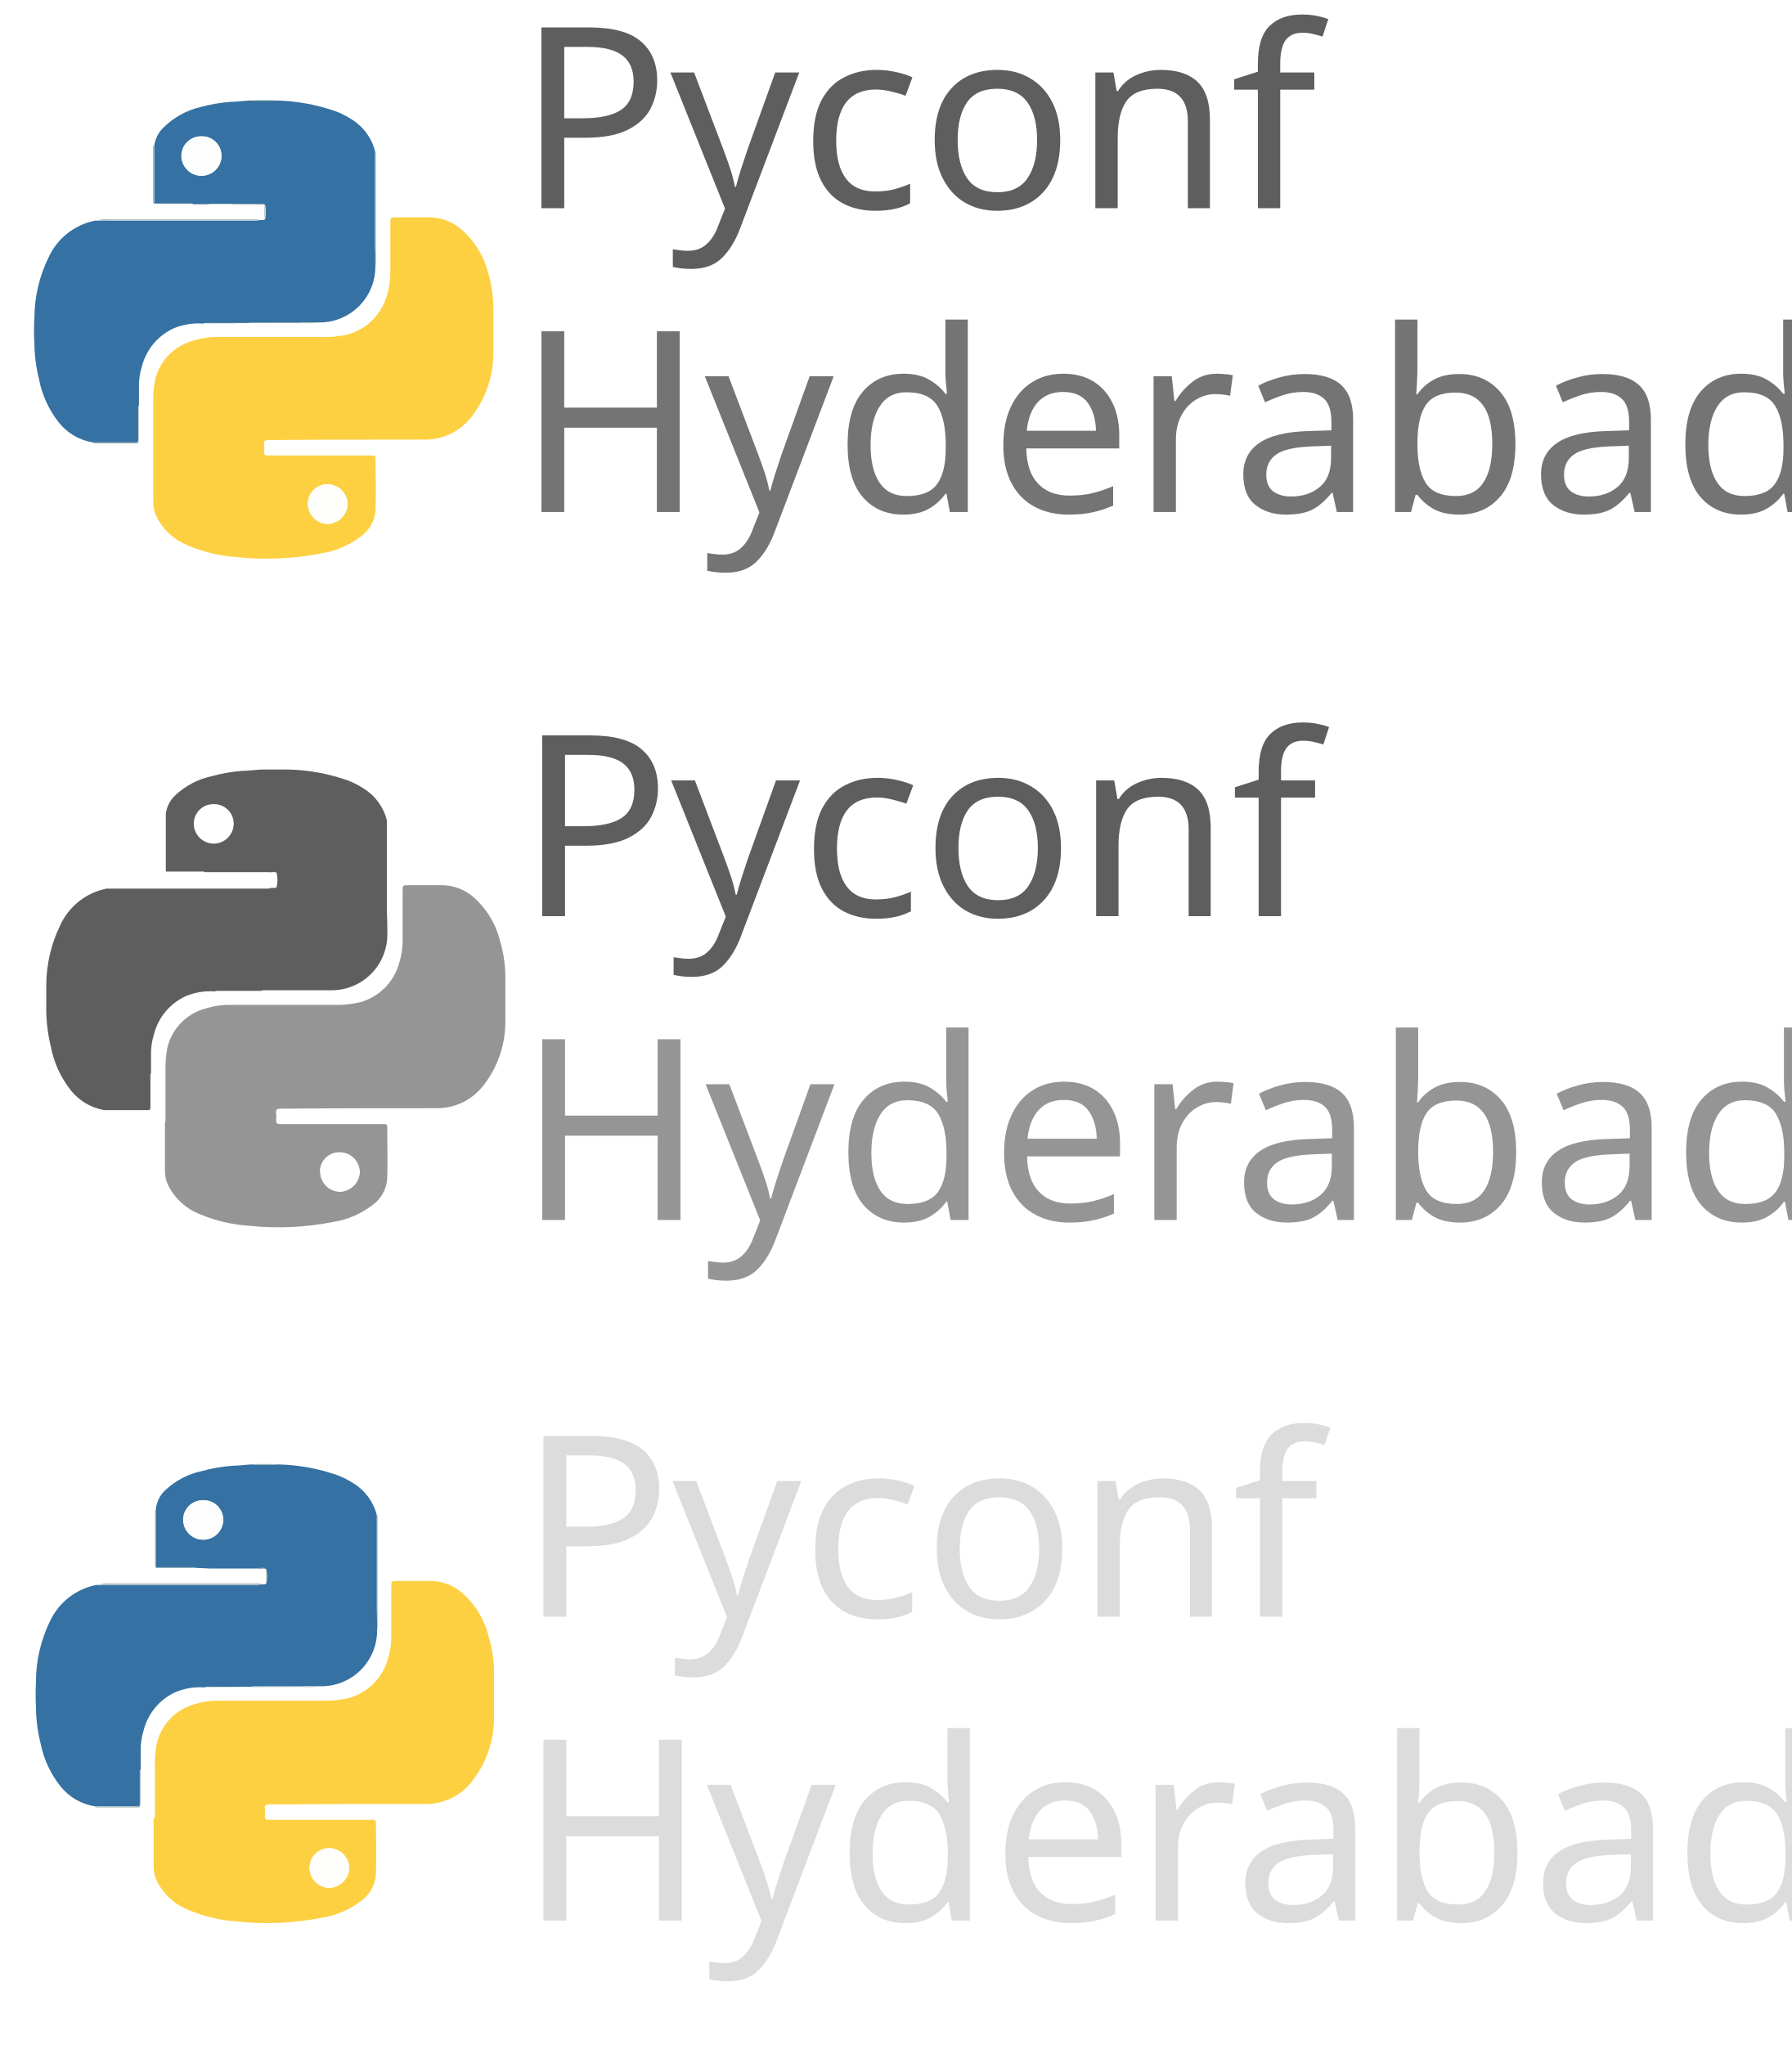
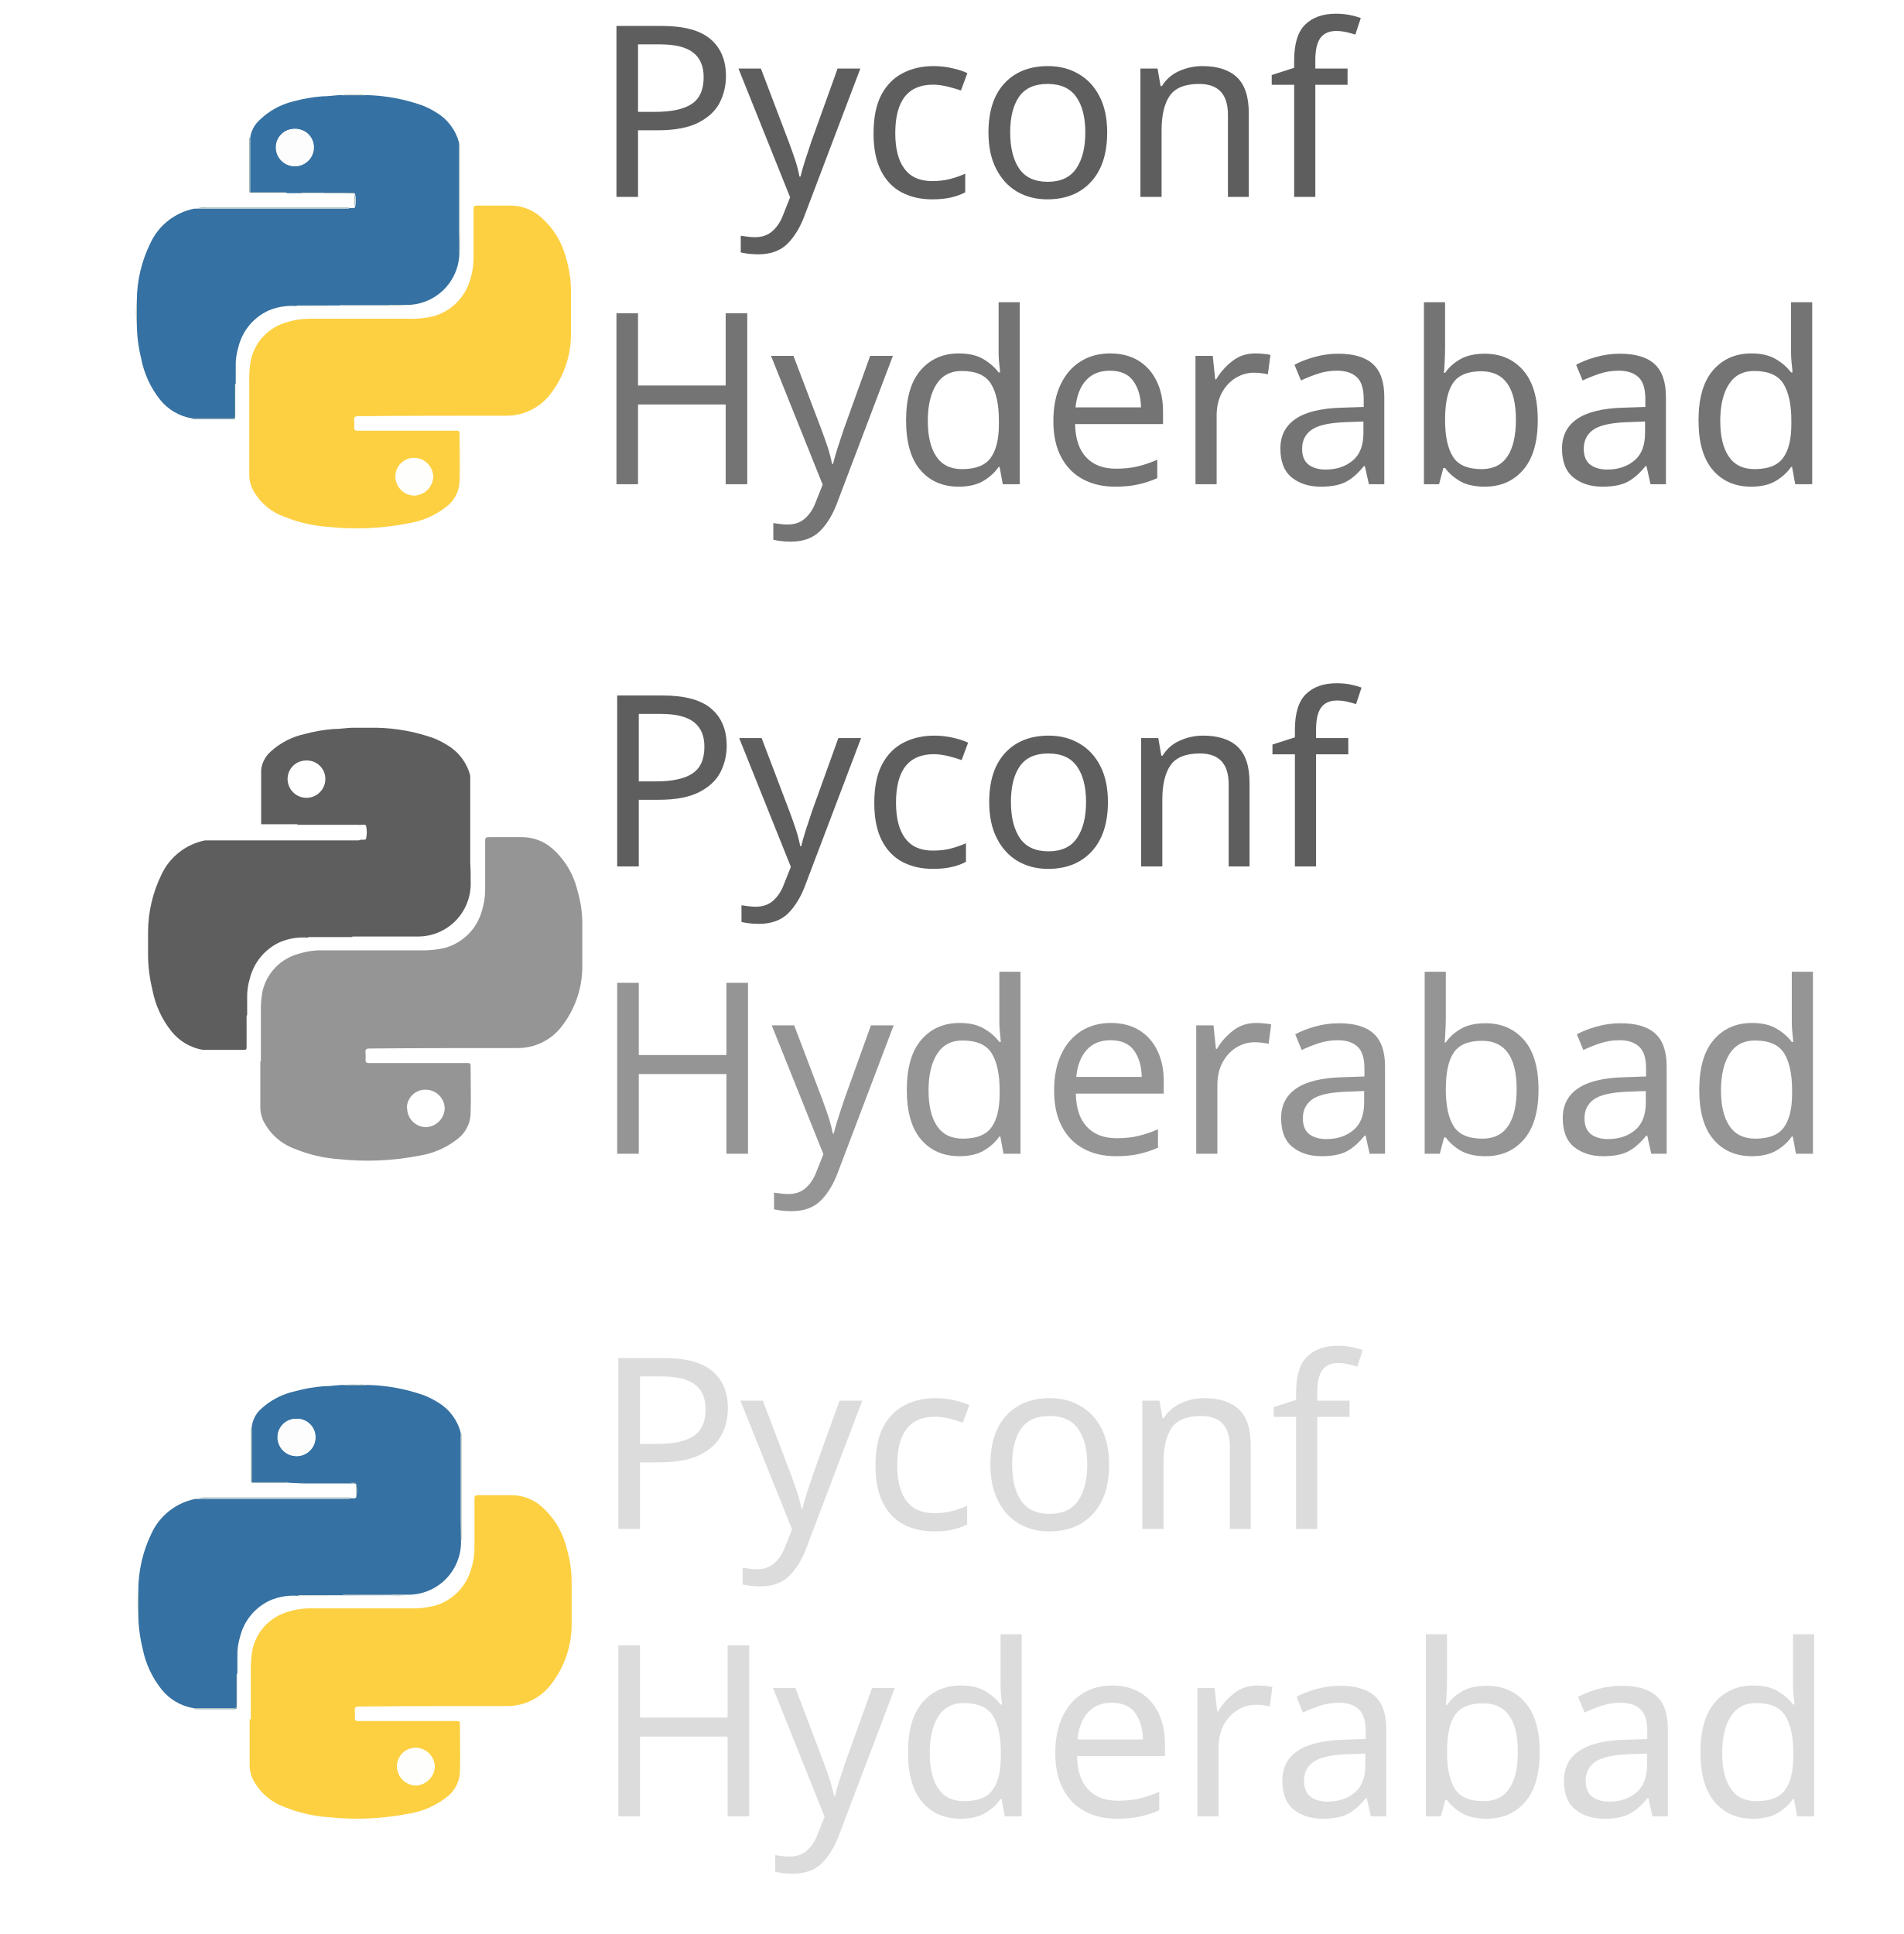
- <svg xmlns="http://www.w3.org/2000/svg" id="Layer_1" data-name="Layer 1" viewBox="0 0 184 210">
+ <svg xmlns="http://www.w3.org/2000/svg" id="Layer_1" data-name="Layer 1" x="0px" y="0px" width="185px" height="188px" viewBox="0 0 184 210">
  <defs>
    <style>.cls-1{fill:#fdd042;}.cls-2{fill:#3571a2;}.cls-3{fill:#769498;}.cls-4{fill:#bdc6b8;}.cls-5{fill:#8da49d;}.cls-6{fill:#6a8e98;}.cls-7{fill:#d3d8cc;}.cls-8{fill:#b4c0b2;}.cls-9{fill:#fefefd;}.cls-10{fill:#fdfdfd;}.cls-11,.cls-14{font-size:26px;font-family:PlantagenetCherokee, Plantagenet Cherokee;}.cls-11,.cls-15{fill:#5e5e5e;}.cls-12{fill:#747474;}.cls-13{fill:#959595;}.cls-14{fill:#dcdcdc;}</style>
  </defs>
  <path class="cls-1" d="M15.74,46.64c0-1.72,0-3.44,0-5.17a11.4,11.4,0,0,1,.16-2.33,5.47,5.47,0,0,1,4-4.17,8,8,0,0,1,2.52-.36q5.3,0,10.59,0a10.13,10.13,0,0,0,2.72-.27,5.76,5.76,0,0,0,4-4,7.61,7.61,0,0,0,.36-2.38c0-1.67,0-3.35,0-5,0-.64,0-.64.62-.64,1.1,0,2.21,0,3.31,0a5,5,0,0,1,3.4,1.27A8.75,8.75,0,0,1,50.13,28a12.74,12.74,0,0,1,.54,3.81c0,1.49,0,3,0,4.46a10.58,10.58,0,0,1-2.14,6.39,6,6,0,0,1-5,2.48c-5.31,0-10.63,0-15.94.05-.38,0-.51.1-.46.47a3.34,3.34,0,0,1,0,.74c0,.3.09.37.37.37H35l3.27,0c.22,0,.3.06.3.29,0,1.76.06,3.52,0,5.28a3.62,3.62,0,0,1-1.53,2.76,8.85,8.85,0,0,1-3.95,1.71,29.24,29.24,0,0,1-8.76.4,15.54,15.54,0,0,1-4.89-1.14,6.18,6.18,0,0,1-3.36-3,3.37,3.37,0,0,1-.34-1.5c0-1.67,0-3.34,0-5Zm15.88,5.08a2.07,2.07,0,0,0,2,2.09,2.12,2.12,0,0,0,2.08-2,2.08,2.08,0,0,0-2.08-2.07A2,2,0,0,0,31.62,51.72Z" />
  <path class="cls-2" d="M38.55,27.31a5.72,5.72,0,0,1-5.81,5.8h-7a.57.57,0,0,0-.17.06l-1,0H21a.53.53,0,0,0-.17.06,6.47,6.47,0,0,0-3,.49,5.9,5.9,0,0,0-3.26,3.92,6.64,6.64,0,0,0-.3,2.21c0,.59,0,1.19,0,1.78-.1.12-.06.26-.06.39,0,1,0,2,0,2.93,0,.47,0,.47-.49.47H9.48a5.59,5.59,0,0,1-3.41-2A10.3,10.3,0,0,1,4,38.91a16.23,16.23,0,0,1-.47-3.64v-2.6A14.27,14.27,0,0,1,5,26.41a6.67,6.67,0,0,1,4.75-3.75c.12,0,.24,0,.37,0h.11l16.07,0c.11,0,.22,0,.32-.06s.42.07.6-.08a3.14,3.14,0,0,0,0-1.49h0c-.26-.15-.55,0-.82-.06h-5l-1.56,0c-.12-.1-.26-.06-.39-.06l-3.61,0,0-5.94a3.13,3.13,0,0,1,1-1.92A7.94,7.94,0,0,1,20.56,11a16.56,16.56,0,0,1,3.1-.54c.67,0,1.35-.11,2-.14h2.67a19.67,19.67,0,0,1,6.21,1.13,9.12,9.12,0,0,1,1.61.83,5.36,5.36,0,0,1,2.37,3.25q0,4.74,0,9.49C38.54,25.8,38.55,26.55,38.55,27.31ZM20.66,14a2,2,0,0,0-2,2,2.05,2.05,0,1,0,4.1,0A2,2,0,0,0,20.66,14Z" />
  <path class="cls-3" d="M26.57,22.56c-.09.09-.21.06-.32.06l-16.07,0h-.11a2.89,2.89,0,0,1,.92-.07H26.57Z" />
  <path class="cls-4" d="M38.55,27.31c0-.75,0-1.51,0-2.26q0-4.74,0-9.49c.11.11.07.26.07.39q0,5.44,0,10.89A.78.78,0,0,1,38.55,27.31Z" />
  <path class="cls-3" d="M9.48,45.45h4.19c.49,0,.49,0,.49-.47,0-1,0-2,0-2.93,0-.13,0-.27.06-.39,0,1.21,0,2.42,0,3.63,0,.18-.07.24-.24.24l-4.26,0A1.09,1.09,0,0,1,9.48,45.45Z" />
  <path class="cls-5" d="M15.79,14.89q0,3,0,5.94a.37.37,0,0,0,0,.06c-.1-.05-.07-.15-.07-.23q0-2.71,0-5.41A.58.58,0,0,1,15.79,14.89Z" />
  <path class="cls-6" d="M25.61,33.17a.57.57,0,0,1,.17-.06H31l0,.05Z" />
  <path class="cls-6" d="M15.8,20.89a.37.37,0,0,1,0-.06l3.61,0c.13,0,.27,0,.39.06Z" />
  <path class="cls-7" d="M20.84,33.25a.53.53,0,0,1,.17-.06h3.34a.85.85,0,0,1-.21.05Z" />
  <path class="cls-4" d="M28.36,10.35H25.69a7.71,7.71,0,0,1,1.72-.06A2.32,2.32,0,0,1,28.36,10.35Z" />
  <path class="cls-8" d="M3.52,32.66v2.6A9.78,9.78,0,0,1,3.52,32.66Z" />
  <path class="cls-7" d="M21.37,20.92H23.9V21H21.58A.27.27,0,0,1,21.37,20.92Z" />
  <path class="cls-8" d="M23.9,21v-.05h2.45V21Z" />
  <path class="cls-8" d="M31,33.17l0-.05h1.7A7.53,7.53,0,0,1,31,33.17Z" />
  <path class="cls-5" d="M27.17,21a3.14,3.14,0,0,1,0,1.49Z" />
  <path class="cls-5" d="M26.36,21v-.05c.27,0,.56-.09.82.06Z" />
  <path class="cls-7" d="M24.49,33.19h.07S24.52,33.22,24.49,33.19Z" />
  <path class="cls-9" d="M31.62,51.72a2,2,0,0,1,2-2,2.08,2.08,0,0,1,2.08,2.07,2.12,2.12,0,0,1-2.08,2A2.07,2.07,0,0,1,31.62,51.72Z" />
  <path class="cls-10" d="M20.66,14a2,2,0,0,1,2.06,2,2.05,2.05,0,1,1-4.1,0A2,2,0,0,1,20.66,14Z" />
  <text class="cls-11" transform="translate(53.09 21.38)">Pyconf<tspan class="cls-12">
      <tspan x="0" y="31.2">Hyderabad</tspan>
    </tspan>
  </text>
  <text class="cls-11" transform="translate(53.17 94.08)">Pyconf<tspan class="cls-13">
      <tspan x="0" y="31.2">Hyderabad</tspan>
    </tspan>
  </text>
  <path class="cls-1" d="M15.91,186.7c0-1.72,0-3.44,0-5.17a11.4,11.4,0,0,1,.16-2.33A5.47,5.47,0,0,1,20,175a8,8,0,0,1,2.52-.36q5.3,0,10.59,0a10.13,10.13,0,0,0,2.72-.27,5.76,5.76,0,0,0,4-4,7.61,7.61,0,0,0,.36-2.38c0-1.67,0-3.35,0-5,0-.64,0-.64.62-.64,1.1,0,2.21,0,3.31,0a5,5,0,0,1,3.4,1.27,8.75,8.75,0,0,1,2.68,4.49,12.74,12.74,0,0,1,.54,3.81c0,1.49,0,3,0,4.46a10.58,10.58,0,0,1-2.14,6.39,6,6,0,0,1-5,2.48c-5.31,0-10.63,0-15.94.05-.38,0-.51.1-.46.47a3.34,3.34,0,0,1,0,.74c0,.3.09.37.37.37h7.47l3.27,0c.22,0,.3.06.3.29,0,1.76.06,3.52,0,5.28a3.62,3.62,0,0,1-1.53,2.76,8.85,8.85,0,0,1-3.95,1.71,29.24,29.24,0,0,1-8.76.4,15.54,15.54,0,0,1-4.89-1.14,6.18,6.18,0,0,1-3.36-3,3.37,3.37,0,0,1-.34-1.5c0-1.67,0-3.34,0-5Zm15.88,5.08a2.07,2.07,0,0,0,2,2.09,2.12,2.12,0,0,0,2.08-2,2.08,2.08,0,0,0-2.08-2.07A2,2,0,0,0,31.79,191.78Z" />
  <path class="cls-2" d="M38.73,167.36a5.72,5.72,0,0,1-5.81,5.8H26a.57.57,0,0,0-.17.06l-1,0H21.18a.53.53,0,0,0-.17.06,6.47,6.47,0,0,0-3,.49,5.9,5.9,0,0,0-3.26,3.92,6.64,6.64,0,0,0-.3,2.21c0,.59,0,1.19,0,1.78-.1.12-.06.26-.06.39,0,1,0,2,0,2.93,0,.47,0,.47-.49.47H9.65a5.59,5.59,0,0,1-3.41-2A10.3,10.3,0,0,1,4.16,179a16.23,16.23,0,0,1-.47-3.64v-2.6a14.27,14.27,0,0,1,1.43-6.25,6.67,6.67,0,0,1,4.75-3.75c.12,0,.24,0,.37,0h.11l16.07,0c.11,0,.22,0,.32-.06s.42.07.6-.08a3.14,3.14,0,0,0,0-1.49h0c-.26-.15-.55,0-.82-.06h-5L20,161c-.12-.1-.26-.06-.39-.06l-3.61,0,0-5.94A3.13,3.13,0,0,1,17,153a7.94,7.94,0,0,1,3.74-1.94,16.56,16.56,0,0,1,3.1-.54c.67,0,1.35-.11,2-.14h2.67a19.67,19.67,0,0,1,6.21,1.13,9.12,9.12,0,0,1,1.61.83,5.36,5.36,0,0,1,2.37,3.25q0,4.74,0,9.49C38.72,165.86,38.72,166.61,38.73,167.36ZM20.84,154.06a2,2,0,0,0-2,2,2.05,2.05,0,1,0,4.1,0A2,2,0,0,0,20.84,154.06Z" />
  <path class="cls-3" d="M26.75,162.62c-.09.09-.21.06-.32.06l-16.07,0h-.11a2.89,2.89,0,0,1,.92-.07H26.75Z" />
  <path class="cls-4" d="M38.73,167.36c0-.75,0-1.51,0-2.26q0-4.74,0-9.49c.11.11.07.26.07.39q0,5.44,0,10.89A.78.78,0,0,1,38.73,167.36Z" />
  <path class="cls-3" d="M9.65,185.51h4.19c.49,0,.49,0,.49-.47,0-1,0-2,0-2.93,0-.13,0-.27.06-.39,0,1.21,0,2.42,0,3.63,0,.18-.07.24-.24.24l-4.26,0A1.09,1.09,0,0,1,9.65,185.51Z" />
  <path class="cls-5" d="M16,154.95q0,3,0,5.94a.37.37,0,0,0,0,.06c-.1-.05-.07-.15-.07-.23q0-2.71,0-5.41A.58.58,0,0,1,16,154.95Z" />
  <path class="cls-6" d="M25.79,173.23a.57.57,0,0,1,.17-.06h5.27l0,.05Z" />
  <path class="cls-6" d="M16,161a.37.37,0,0,1,0-.06l3.61,0c.13,0,.27,0,.39.06Z" />
  <path class="cls-7" d="M21,173.31a.53.53,0,0,1,.17-.06h3.34a.85.85,0,0,1-.21.05Z" />
  <path class="cls-4" d="M28.53,150.41H25.86a7.71,7.71,0,0,1,1.72-.06A2.32,2.32,0,0,1,28.53,150.41Z" />
  <path class="cls-8" d="M3.7,172.72v2.6A9.78,9.78,0,0,1,3.7,172.72Z" />
  <path class="cls-7" d="M21.55,161h2.52V161H21.75A.27.27,0,0,1,21.55,161Z" />
  <path class="cls-8" d="M24.08,161V161h2.45V161Z" />
  <path class="cls-8" d="M31.2,173.23l0-.05h1.7A7.53,7.53,0,0,1,31.2,173.23Z" />
  <path class="cls-5" d="M27.35,161a3.14,3.14,0,0,1,0,1.49Z" />
  <path class="cls-5" d="M26.53,161V161c.27,0,.56-.09.82.06Z" />
  <path class="cls-7" d="M24.67,173.25h.07S24.69,173.28,24.67,173.25Z" />
  <path class="cls-9" d="M31.79,191.78a2,2,0,0,1,2-2,2.08,2.08,0,0,1,2.08,2.07,2.12,2.12,0,0,1-2.08,2A2.07,2.07,0,0,1,31.79,191.78Z" />
  <path class="cls-10" d="M20.84,154.06a2,2,0,0,1,2.06,2,2.05,2.05,0,1,1-4.1,0A2,2,0,0,1,20.84,154.06Z" />
  <text class="cls-14" transform="translate(53.3 166.02)">Pyconf<tspan x="0" y="31.2">Hyderabad</tspan>
  </text>
  <path class="cls-13" d="M17,115.22c0-1.72,0-3.44,0-5.17a11.4,11.4,0,0,1,.16-2.33,5.47,5.47,0,0,1,4-4.17,8,8,0,0,1,2.52-.36q5.3,0,10.59,0a10.13,10.13,0,0,0,2.72-.27,5.76,5.76,0,0,0,4-4,7.61,7.61,0,0,0,.36-2.38c0-1.67,0-3.35,0-5,0-.64,0-.64.62-.64,1.1,0,2.21,0,3.31,0a5,5,0,0,1,3.4,1.27,8.75,8.75,0,0,1,2.68,4.49,12.74,12.74,0,0,1,.54,3.81c0,1.49,0,3,0,4.46a10.58,10.58,0,0,1-2.14,6.39,6,6,0,0,1-5,2.48c-5.31,0-10.63,0-15.94.05-.38,0-.51.1-.46.47a3.34,3.34,0,0,1,0,.74c0,.3.09.37.37.37h7.47l3.27,0c.22,0,.3.06.3.29,0,1.76.06,3.52,0,5.28a3.62,3.62,0,0,1-1.53,2.76,8.85,8.85,0,0,1-3.95,1.71,29.24,29.24,0,0,1-8.76.4,15.54,15.54,0,0,1-4.89-1.14,6.18,6.18,0,0,1-3.36-3,3.37,3.37,0,0,1-.34-1.5c0-1.67,0-3.34,0-5Zm15.88,5.08a2.07,2.07,0,0,0,2,2.09,2.12,2.12,0,0,0,2.08-2,2.08,2.08,0,0,0-2.08-2.07A2,2,0,0,0,32.85,120.3Z" />
  <path class="cls-15" d="M39.78,95.89a5.72,5.72,0,0,1-5.81,5.8H27a.57.57,0,0,0-.17.06l-1,0H22.24a.53.53,0,0,0-.17.06,6.47,6.47,0,0,0-3,.49,5.9,5.9,0,0,0-3.26,3.92,6.64,6.64,0,0,0-.3,2.21c0,.59,0,1.19,0,1.78-.1.12-.06.26-.06.39,0,1,0,2,0,2.93,0,.47,0,.47-.49.47H10.71a5.59,5.59,0,0,1-3.41-2,10.3,10.3,0,0,1-2.08-4.54,16.23,16.23,0,0,1-.47-3.64v-2.6A14.27,14.27,0,0,1,6.19,95a6.67,6.67,0,0,1,4.75-3.75c.12,0,.24,0,.37,0h.11l16.07,0c.11,0,.22,0,.32-.06s.42.07.6-.08a3.14,3.14,0,0,0,0-1.49h0c-.26-.15-.55,0-.82-.06h-5l-1.56,0c-.12-.1-.26-.06-.39-.06l-3.61,0,0-5.94a3.13,3.13,0,0,1,1-1.92,7.94,7.94,0,0,1,3.74-1.94,16.56,16.56,0,0,1,3.1-.54c.67,0,1.35-.11,2-.14h2.67a19.67,19.67,0,0,1,6.21,1.13,9.12,9.12,0,0,1,1.61.83,5.36,5.36,0,0,1,2.37,3.25q0,4.74,0,9.49C39.78,94.38,39.78,95.13,39.78,95.89ZM21.9,82.58a2,2,0,0,0-2,2,2.05,2.05,0,1,0,4.1,0A2,2,0,0,0,21.9,82.58Z" />
</svg>
